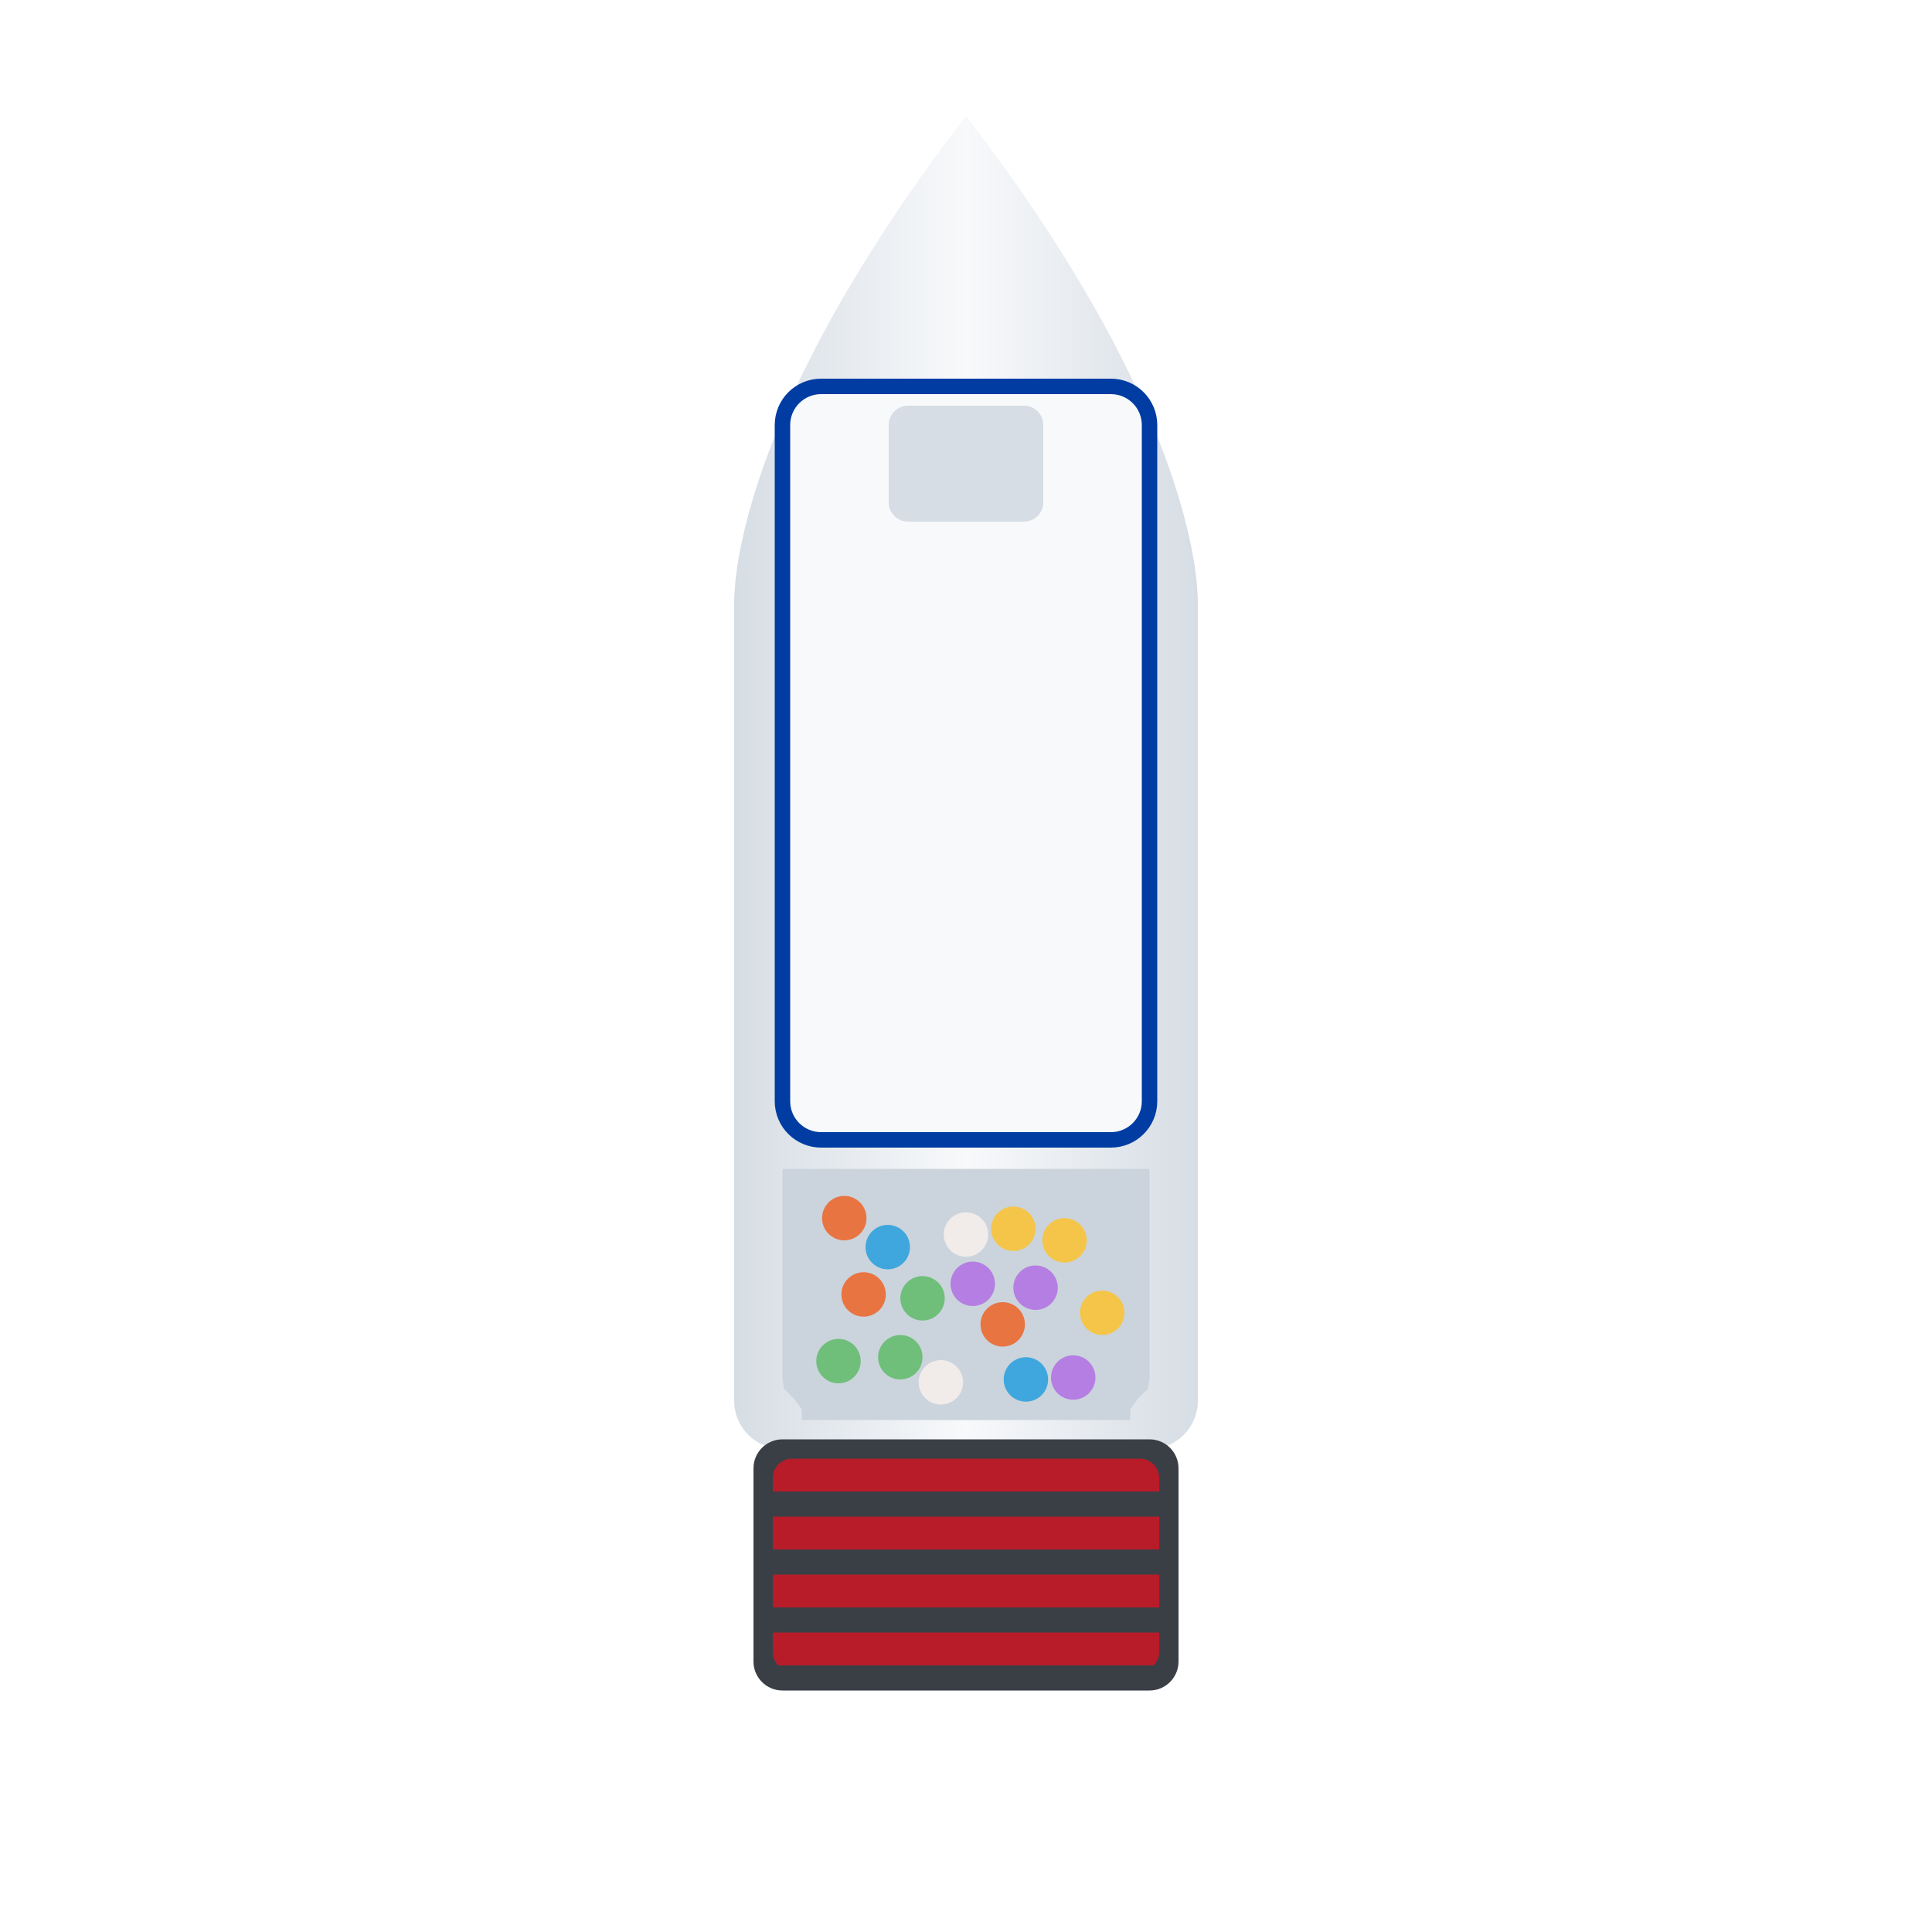
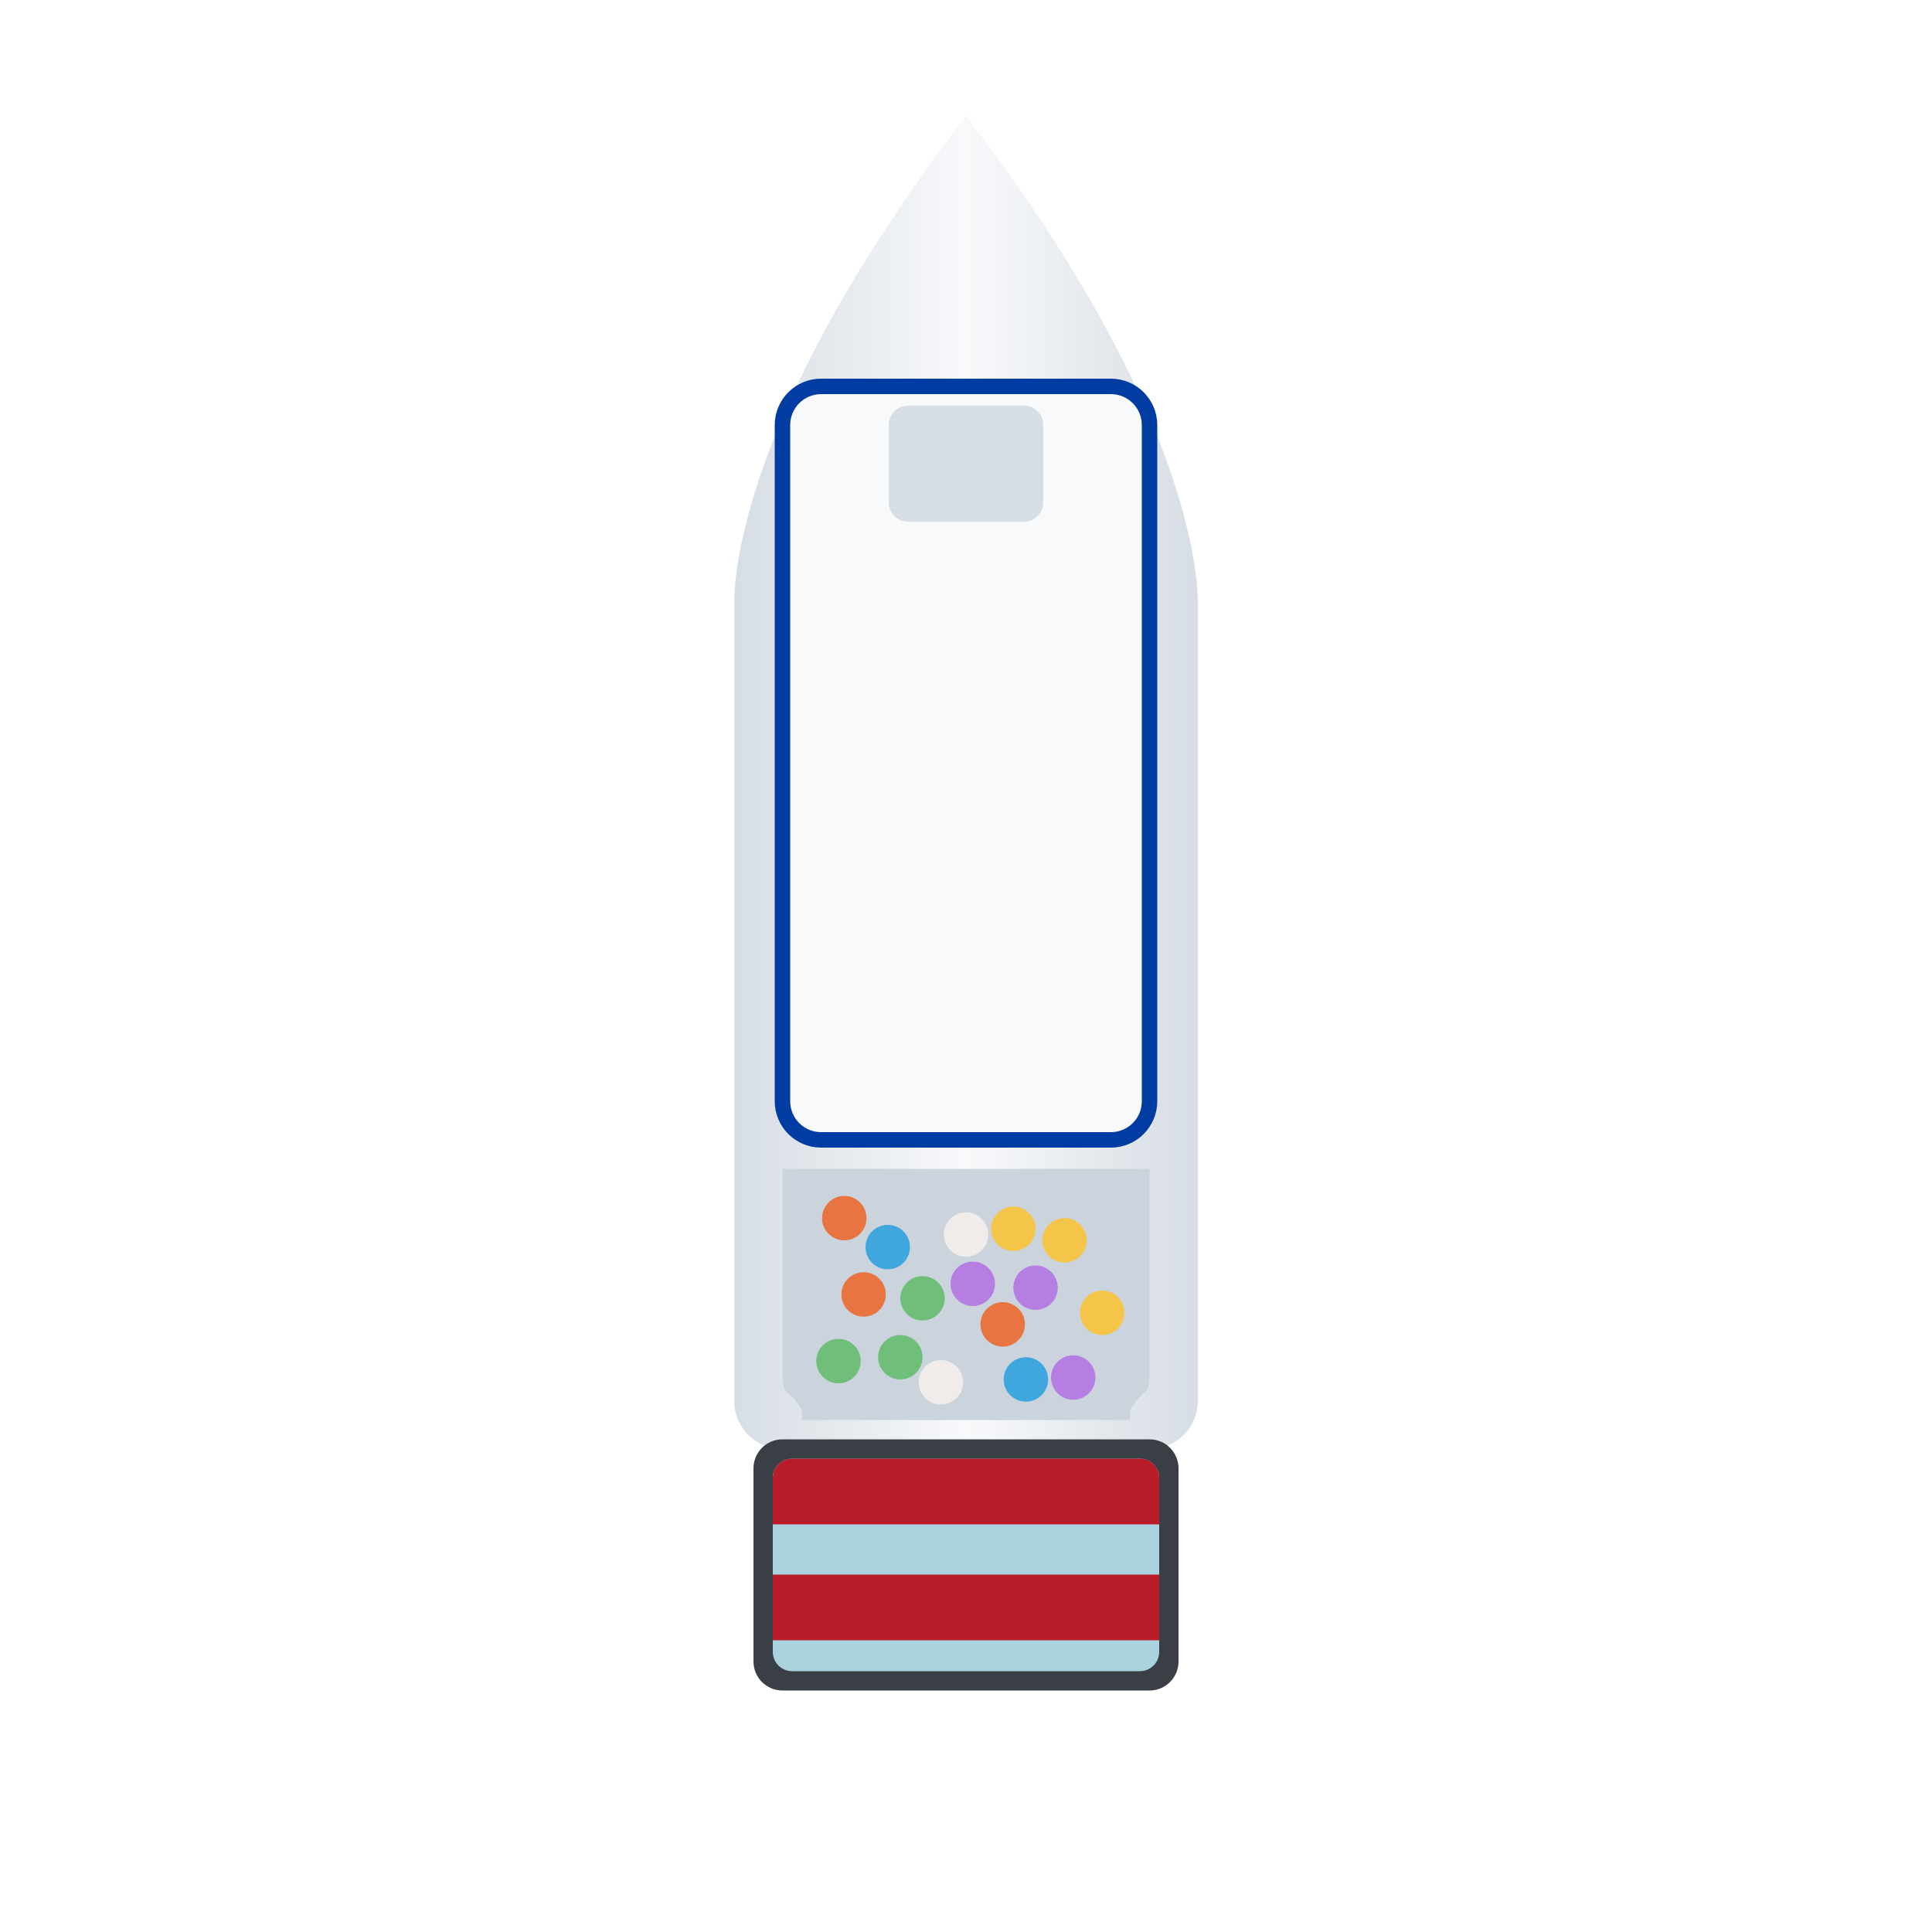
<svg xmlns="http://www.w3.org/2000/svg" viewBox="0 0 200 200">
  <defs>
    <linearGradient id="pww" x1="0" y1="0" x2="1" y2="0">
      <stop offset="0" stop-color="#D6DDE4" />
      <stop offset="0.5" stop-color="#F8F9FB" />
      <stop offset="1" stop-color="#D6DDE4" />
    </linearGradient>
    <clipPath id="pwc">
      <rect x="80" y="151" width="40" height="22" rx="2" />
    </clipPath>
  </defs>
  <path fill="url(#pww)" d="M100.00 12.00 L101.36 13.79 L102.68 15.57 L103.98 17.36 L105.25 19.14 L106.48 20.93 L107.68 22.71 L108.85 24.50 L109.99 26.29 L111.09 28.07 L112.16 29.86 L113.20 31.64 L114.20 33.43 L115.16 35.21 L116.08 37.00 L116.97 38.79 L117.81 40.57 L118.62 42.36 L119.38 44.14 L120.10 45.93 L120.77 47.71 L121.39 49.50 L121.96 51.29 L122.48 53.07 L122.93 54.86 L123.33 56.64 L123.65 58.43 L123.88 60.21 L124.00 62.00 L124.00 145.00 L123.99 145.28 L123.97 145.56 L123.93 145.84 L123.87 146.11 L123.80 146.38 L123.72 146.65 L123.62 146.91 L123.50 147.17 L123.38 147.42 L123.23 147.66 L123.08 147.89 L122.91 148.12 L122.73 148.33 L122.54 148.54 L122.33 148.73 L122.12 148.91 L121.89 149.08 L121.66 149.23 L121.42 149.38 L121.17 149.50 L120.91 149.62 L120.65 149.72 L120.38 149.80 L120.11 149.87 L119.84 149.93 L119.56 149.97 L119.28 149.99 L119.00 150.00 L100.00 150.00 L100.00 150.00 L81.00 150.00 L80.72 149.99 L80.44 149.97 L80.16 149.93 L79.89 149.87 L79.62 149.80 L79.35 149.72 L79.09 149.62 L78.83 149.50 L78.58 149.38 L78.34 149.23 L78.11 149.08 L77.88 148.91 L77.67 148.73 L77.46 148.54 L77.27 148.33 L77.09 148.12 L76.92 147.89 L76.77 147.66 L76.62 147.42 L76.50 147.17 L76.38 146.91 L76.28 146.65 L76.20 146.38 L76.13 146.11 L76.07 145.84 L76.03 145.56 L76.01 145.28 L76.00 145.00 L76.00 62.00 L76.12 60.21 L76.35 58.43 L76.67 56.64 L77.07 54.86 L77.52 53.07 L78.04 51.29 L78.61 49.50 L79.23 47.71 L79.90 45.93 L80.62 44.14 L81.38 42.36 L82.19 40.57 L83.03 38.79 L83.92 37.00 L84.84 35.21 L85.80 33.43 L86.80 31.64 L87.84 29.86 L88.91 28.07 L90.01 26.29 L91.15 24.50 L92.32 22.71 L93.52 20.93 L94.75 19.14 L96.02 17.36 L97.32 15.57 L98.64 13.79 L100.00 12.00 Z" />
  <rect x="81" y="40" width="38" height="78" rx="4" fill="#F8F9FB" stroke="#013CA3" stroke-width="1.6" />
  <rect x="92" y="42" width="16" height="12" rx="2" fill="#D6DDE4" />
  <path fill="#CBD4DC" d="M119.00 121.00 L119.00 122.08 L119.00 123.17 L119.00 124.25 L119.00 125.33 L119.00 126.42 L119.00 127.50 L119.00 128.58 L119.00 129.67 L119.00 130.75 L119.00 131.83 L119.00 132.92 L119.00 134.00 L119.00 135.08 L119.00 136.17 L119.00 137.25 L119.00 138.33 L119.00 139.42 L119.00 140.50 L119.00 141.58 L119.00 142.67 L118.85 143.75 L117.77 144.83 L117.00 145.92 L117.00 147.00 L83.00 147.00 L83.00 145.92 L82.23 144.83 L81.15 143.75 L81.00 142.67 L81.00 141.58 L81.00 140.50 L81.00 139.42 L81.00 138.33 L81.00 137.25 L81.00 136.17 L81.00 135.08 L81.00 134.00 L81.00 132.92 L81.00 131.83 L81.00 130.75 L81.00 129.67 L81.00 128.58 L81.00 127.50 L81.00 126.42 L81.00 125.33 L81.00 124.25 L81.00 123.17 L81.00 122.08 L81.00 121.00 Z" />
  <circle cx="104.9" cy="127.2" r="2.3" fill="#F4C549" />
  <circle cx="103.8" cy="137.1" r="2.3" fill="#E87442" />
  <circle cx="95.5" cy="134.4" r="2.3" fill="#6FBF7A" />
  <circle cx="111.1" cy="142.6" r="2.3" fill="#B57EE3" />
  <circle cx="97.4" cy="143.1" r="2.3" fill="#F1ECE9" />
  <circle cx="91.9" cy="129.1" r="2.3" fill="#3FA7DD" />
  <circle cx="114.1" cy="135.9" r="2.3" fill="#F4C549" />
  <circle cx="89.4" cy="134.0" r="2.3" fill="#E87442" />
  <circle cx="93.2" cy="140.5" r="2.3" fill="#6FBF7A" />
  <circle cx="107.2" cy="133.3" r="2.3" fill="#B57EE3" />
  <circle cx="100.0" cy="127.8" r="2.3" fill="#F1ECE9" />
  <circle cx="106.2" cy="142.8" r="2.3" fill="#3FA7DD" />
  <circle cx="110.2" cy="128.4" r="2.3" fill="#F4C549" />
  <circle cx="87.4" cy="126.1" r="2.3" fill="#E87442" />
  <circle cx="86.8" cy="140.9" r="2.3" fill="#6FBF7A" />
  <circle cx="100.7" cy="132.9" r="2.3" fill="#B57EE3" />
  <rect x="78" y="149" width="44" height="26" rx="3" fill="#3A3F46" />
  <g clip-path="url(#pwc)">
+     <rect x="80" y="151" width="40" height="22" fill="#AAD3DF" />
    <g>
-       <rect x="80" y="145" width="40" height="3.4" fill="#B81C29" />
-       <rect x="80" y="151" width="40" height="3.4" fill="#B81C29" />
-       <rect x="80" y="157" width="40" height="3.4" fill="#B81C29" />
-       <rect x="80" y="163" width="40" height="3.4" fill="#B81C29" />
-       <rect x="80" y="169" width="40" height="3.4" fill="#B81C29" />
-       <rect x="80" y="175" width="40" height="3.4" fill="#B81C29" />
-       <animateTransform attributeName="transform" type="translate" from="0 0" to="0 6" dur="0.5s" repeatCount="indefinite" />
+       <rect x="80" y="139" width="40" height="6.8" fill="#B81C29" />
+       <rect x="80" y="151" width="40" height="6.8" fill="#B81C29" />
+       <rect x="80" y="163" width="40" height="6.8" fill="#B81C29" />
+       <rect x="80" y="175" width="40" height="6.8" fill="#B81C29" />
+       <animateTransform attributeName="transform" type="translate" from="0 0" to="0 12" dur="0.5s" repeatCount="indefinite" />
    </g>
  </g>
</svg>
